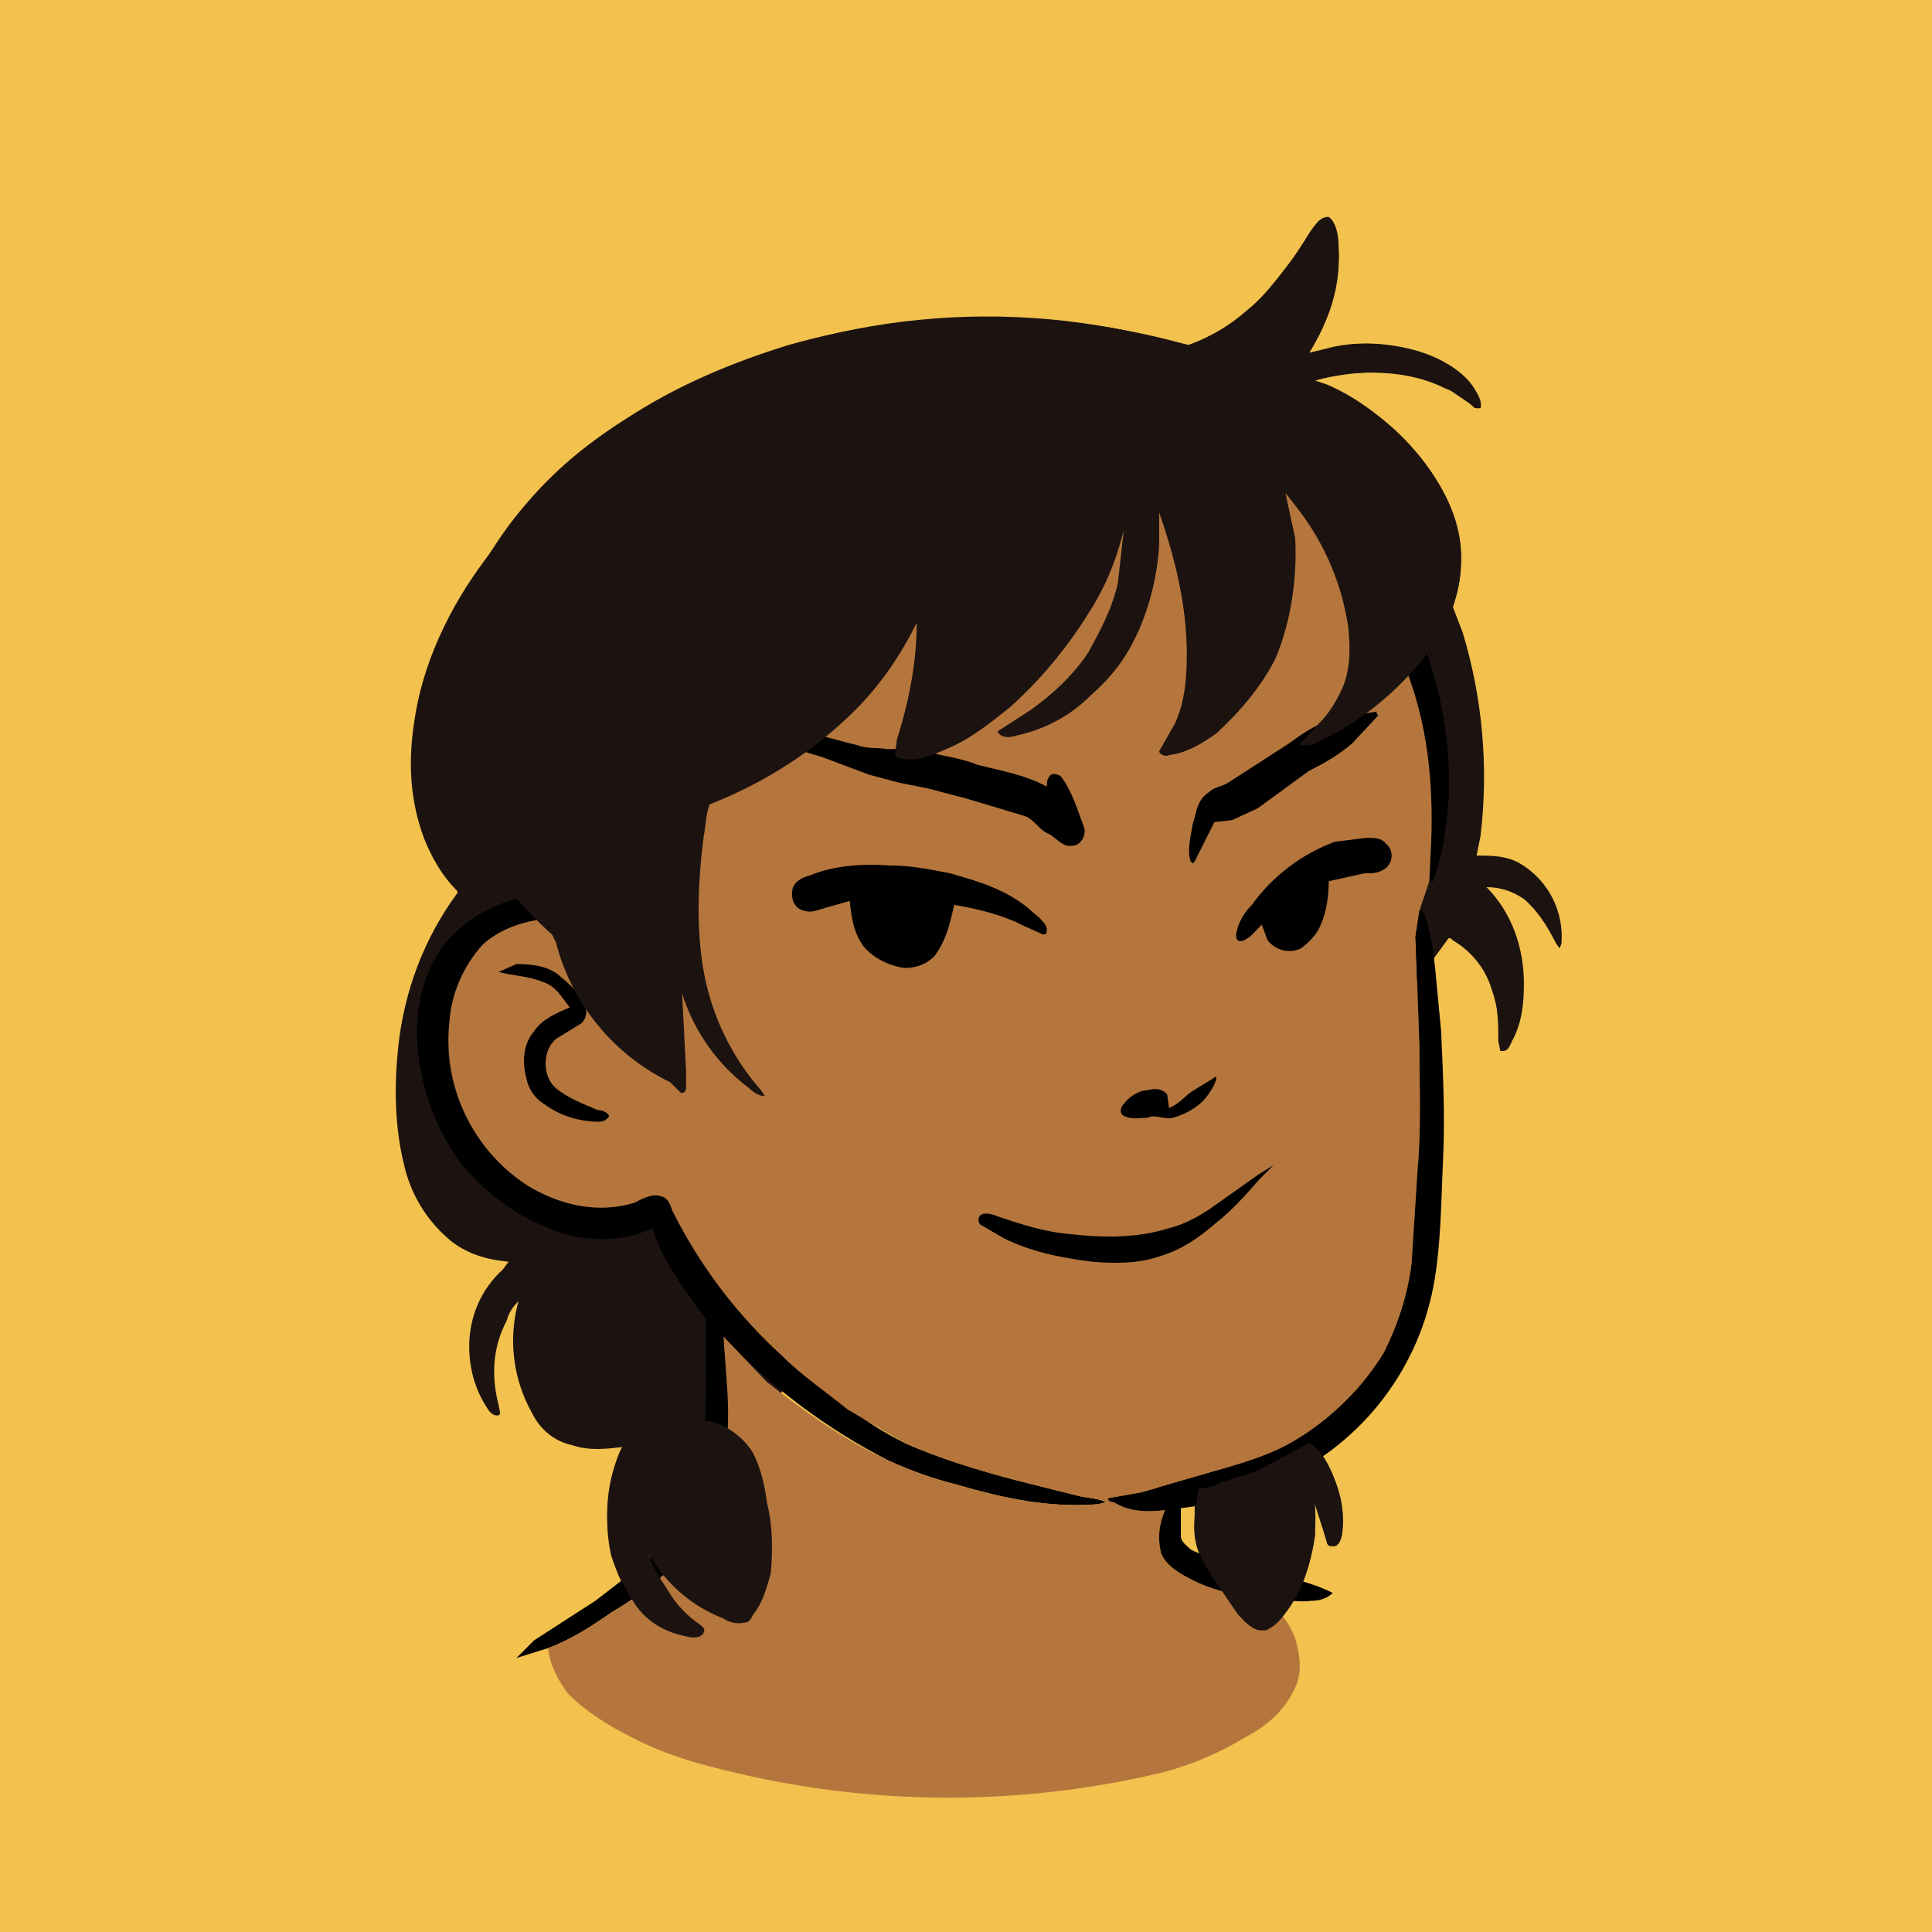
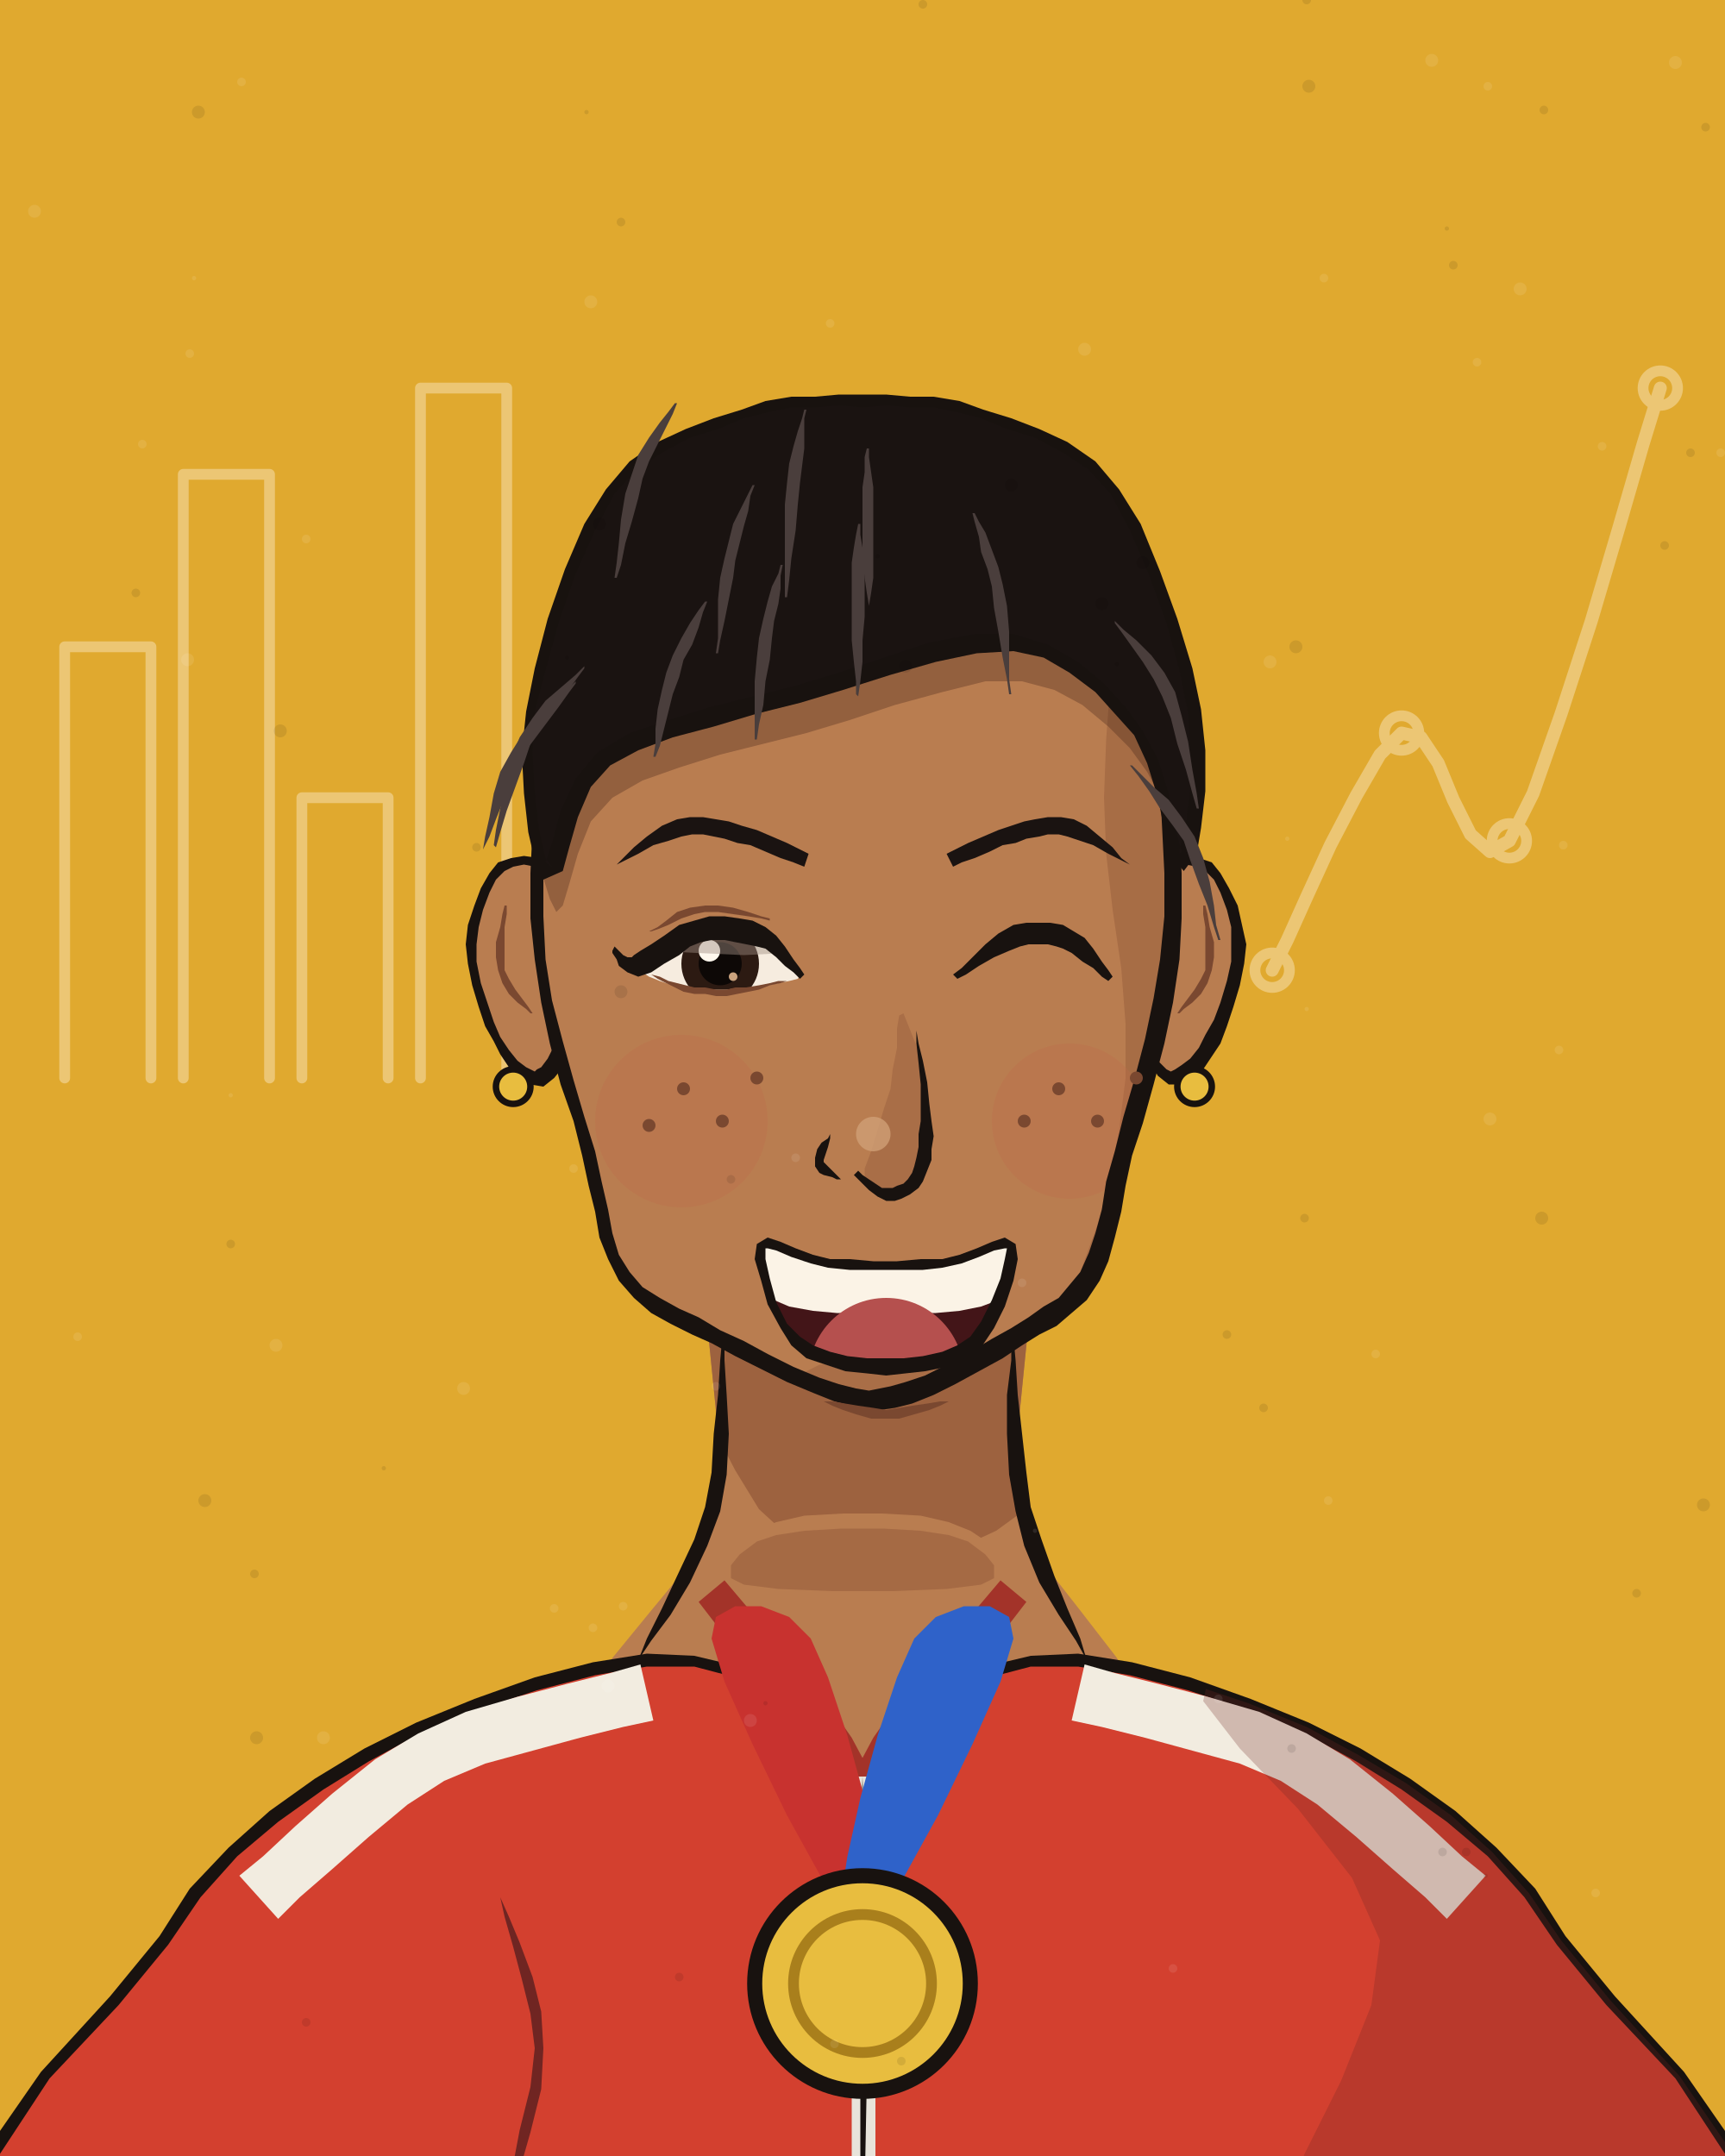
- <svg xmlns="http://www.w3.org/2000/svg" viewBox="0 0 980 980" fill="none" shape-rendering="auto">
-   <mask id="viewboxMask">
-     <rect width="980" height="980" rx="0" ry="0" x="0" y="0" fill="#fff" />
-   </mask>
-   <g mask="url(#viewboxMask)">
-     <rect fill="#f2c14e" width="980" height="980" x="0" y="0" />
-     <g transform="translate(10 -60)">
-       <path d="M665 172c3 4 4 10 4 15 1 19-5 36-15 52l12-3c14-3 29-2 43 2 10 3 22 9 28 18 2 3 5 7 4 11h-3c-4-4-9-8-15-10-12-6-25-8-38-8-9 0-19 1-28 4l6 2c14 6 26 15 36 25 14 13 26 30 30 48 4 14 2 27-2 40l5 13a253 253 0 0 1 9 103l-2 10c8 0 15 0 22 4a43 43 0 0 1 21 41l-1 2-2-3c-4-8-9-16-16-22-6-4-12-6-19-6 13 13 19 31 19 49 0 10-1 20-6 29-1 2-2 6-6 5l-1-5c0-9 0-17-3-25-3-11-10-20-20-26-1-1-2-2-3 0l-14 19c-6 5-10 12-15 18l-2 3 5 23a201 201 0 0 1-4 72c-6 15-16 28-27 40 5 9 9 18 10 29 0 11 1 23-1 34-3 9-8 17-16 22 5 7 8 15 10 23 1 6 2 13 0 20 0 2-1 4-4 4-2 1-3-1-3-2l-7-22c2 6 1 13 1 19-2 13-6 26-14 37-3 5-7 9-12 11-3 1-6-1-8-3-5-4-9-10-13-15-6-9-13-19-14-31v-14c-8-1-15-5-20-12-6-7-11-14-12-24-2-21 5-41 17-57 3-5 7-9 12-12l-10-9a97 97 0 0 1-25-50c-2-17 1-36 7-52s14-31 23-45l8-10c-5-7-7-16-9-25l-3-18v-29c0-13 0-27 5-39-3 1-6 2-9 1-2 0-2-1-1-2l9-21 4-20c1-27-5-54-14-80v16c-1 18-6 37-15 53-5 9-11 17-19 24-11 9-24 17-38 20-3 1-8 2-10-2 10-7 20-12 29-20 7-7 13-14 18-22 5-9 10-18 12-28 3-10 5-21 5-32-3 12-7 23-13 34-12 22-29 43-49 59-8 7-18 13-28 18-6 2-14 6-21 5-2 0-5 0-5-3l4-17c4-16 7-32 7-49a166 166 0 0 1-47 58c-18 14-37 26-58 34-4 14-5 29-6 43 7 4 12 10 17 16 15 19 24 42 27 65 2 15-1 29-5 43a220 220 0 0 1-16 37c15 4 28 17 32 32 4 14 3 29-2 42-6 18-18 31-33 42 10 8 13 21 15 33 3 12 3 25 1 38-1 7-3 15-8 20-1 2-2 4-5 4-6 1-12-3-18-5-13-7-23-17-30-30 3 9 8 16 13 24 4 5 9 10 15 14 1 1 0 3-1 4-4 1-8 0-12-1-8-2-16-7-21-14-6-7-10-17-13-26-4-18-2-38 6-55-9 1-17 2-26-1-9-2-16-8-20-16a75 75 0 0 1-7-57c-3 3-5 6-6 10-7 13-8 28-4 43 0 2 2 5-1 5-2 0-4-2-5-4-6-9-9-20-9-31 0-15 6-29 17-39l3-4c-11-1-22-4-31-12a70 70 0 0 1-22-37c-5-20-5-41-3-60 3-28 13-55 30-78v-1c-8-8-13-17-17-27-7-19-8-38-5-58 4-30 18-59 36-83l16-22c15-20 34-36 55-49 25-17 54-29 83-38a376 376 0 0 1 199-1l4 1c11-4 21-10 30-18 10-8 18-20 26-30 3-5 6-11 10-15 2-1 5-3 6 0Z" fill="#1c1310" />
-       <path d="M528 244c41 6 80 22 113 47 28 21 50 49 65 81 13 28 20 60 19 91-1 15-3 30-8 44h-2l1-21c1-30-2-59-13-87-10-30-28-57-50-79-42-40-98-62-156-63a243 243 0 0 0-196 94 207 207 0 0 0-40 139l2 25c8 0 19 0 25 7l-3 3-17 1c-12 1-24 5-33 13a64 64 0 0 0-17 39c-5 32 12 65 39 83 16 10 36 15 55 9 4-2 9-5 14-3 3 1 4 4 5 7a251 251 0 0 0 90 100c8 7 18 13 28 18 18 8 38 14 57 19l32 8c5 1 9 1 13 3l-4 1c-25 2-48-3-72-10-12-3-23-7-34-12a306 306 0 0 1-84-63l2 28c1 17 0 35-6 52-4 12-11 24-19 34-10 10-22 19-34 26-10 7-21 14-32 18l-16 5 9-9 31-20 22-17a95 95 0 0 0 32-56c2-14 2-28 2-43v-27c-10-14-22-29-27-46-17 8-38 7-55-1-17-7-32-19-43-33-12-17-19-36-21-56s2-40 15-56c9-10 22-18 35-21-4-14-6-29-6-44a234 234 0 0 1 83-173 249 249 0 0 1 199-55Z" fill="#000" />
-       <path d="M653 320c22 22 40 49 50 79 11 28 14 57 13 87l-1 21-5 15-2 13 2 56c0 21 1 42-1 63l-3 47c-2 16-7 31-14 45-11 18-26 33-44 44-13 8-27 12-41 16l-38 11-17 3c0 1 1 2 3 2 8 5 17 5 26 4-3 7-4 14-2 22 3 7 11 11 17 14 12 6 24 7 36 9 7 6 14 14 16 24 2 8 2 16-2 23-5 10-14 18-24 23-13 8-27 14-42 18a468 468 0 0 1-222-1c-17-4-33-9-48-17-12-6-23-13-32-22-5-7-9-14-10-23 11-4 22-11 32-18 12-7 24-16 34-26 8-10 15-22 19-34 6-17 7-35 6-52l-2-28 22 23c19 15 40 30 62 40 11 5 22 9 34 12 24 7 47 12 72 10l4-1c-4-2-8-2-13-3l-32-8c-19-5-39-11-57-19l-29-17c-11-9-23-17-33-27a251 251 0 0 1-56-74c-1-3-2-6-5-7-5-2-10 1-14 3-19 6-39 1-55-9a88 88 0 0 1-39-83c1-14 7-28 17-39 9-8 21-12 33-13l17-1 3-3c-6-7-17-7-25-7l-2-25a207 207 0 0 1 40-139 243 243 0 0 1 196-94c58 1 114 23 156 63Z" fill="#b5763d" />
-       <path d="M710 522c3 0 3 4 4 6 3 11 4 23 5 34l2 21c1 22 2 43 1 65-1 21-1 44-5 65a136 136 0 0 1-80 99c-15 7-31 11-48 13v15c1 3 3 4 5 6 12 6 23 8 36 11 12 3 24 5 36 11-3 3-7 4-11 4-7 1-15-1-23-1-12-2-24-3-36-9-6-3-14-7-17-14-2-8-1-15 2-22-9 1-18 1-26-4-2 0-3-1-3-2l17-3 38-11c14-4 28-8 41-16 18-11 33-26 44-44 7-14 12-29 14-45l3-47c2-21 1-42 1-63l-2-56 2-13ZM252 549c8 0 17 1 23 7 5 4 10 9 12 15 1 3 0 6-2 8l-13 8c-7 6-7 19 0 25 6 5 14 8 21 11 2 0 5 1 6 3-1 2-3 3-5 3-10 0-20-3-28-9-5-3-8-8-9-13-2-8-2-17 4-24 4-6 11-9 18-12-4-5-7-11-14-13-7-3-15-3-22-5l9-4Z" fill="#000" />
-       <path d="M683 485c4 0 8 0 10 3 4 3 4 10-1 13-3 2-6 2-10 2l-18 4c0 7-1 15-4 22-2 5-6 9-10 12-6 3-13 1-17-4l-3-8c-3 3-5 6-9 8-3 1-4 0-4-3 1-6 4-11 8-15a91 91 0 0 1 42-32l16-2ZM441 499c11 0 21 2 31 4 14 4 28 8 40 18 3 3 8 6 9 10 0 2 0 3-2 3l-11-5c-10-5-22-8-34-10-2 9-4 18-10 26-4 4-9 6-15 6-8-1-16-5-21-11-5-7-6-14-7-23l-14 4c-3 1-6 2-9 1-5-1-7-6-6-11 1-4 5-6 9-7 12-5 27-6 40-5Z" fill="#000000" />
-       <path d="m688 421 1 2-13 14c-7 6-14 10-22 14l-26 19-13 6-9 1-10 20-1 1-1-1c-2-5 0-13 1-19 2-6 2-12 8-16 3-3 7-3 10-5l31-20c8-6 16-11 25-13l19-3ZM371 430c9 0 19 0 28 2 9 1 17 4 26 6 5 2 10 1 15 2 8 0 15-1 23 2 8 2 16 3 23 6 12 3 24 5 35 11 0-2 0-4 2-6 2-1 5 0 6 2 5 7 8 17 11 25 1 4-2 9-6 9-5 1-8-4-12-6-5-2-7-7-12-9l-30-9-19-5-15-3-15-4-24-9-30-9-6-5Z" fill="#000000" />
-       <path d="M607 606c0 3-2 6-4 9-4 6-11 10-18 12-5 1-9-2-13 0-4 0-8 1-12-1-2-1-2-4 0-6 3-4 8-7 12-7 4-1 7-1 10 2l1 7c5-2 7-5 11-8l13-8Z" fill="#000000" />
-       <path d="m636 651-7 7c-7 8-14 16-23 23-8 7-17 13-27 16-11 4-23 4-35 3-16-2-31-5-45-12l-12-7c-1-2-1-4 1-5s6 0 8 1c12 4 24 8 37 9 17 2 34 2 50-3 8-2 15-6 21-10l24-17 8-5Z" fill="#000000" />
-       <path d="M664 170c4 3 5 10 5 15 1 19-5 38-15 54l19-4c15-2 31 1 45 7 9 4 19 10 22 20 1 2 2 6-1 5-8-5-15-11-23-14-19-6-40-5-59 0l17 8c18 10 34 25 45 43 8 13 13 27 12 42 0 16-7 31-16 44a150 150 0 0 1-60 48h-6l10-11c5-5 8-10 11-16 5-10 5-21 4-32-3-22-12-43-25-60l-7-9 5 23c1 20-2 42-10 61-7 14-18 27-30 38-7 5-15 10-24 11-1 1-5 0-5-2l8-14c5-11 6-23 6-35 0-25-6-49-14-72v16c-1 18-6 37-15 53-5 9-12 17-20 24-10 10-23 17-37 20-3 1-8 2-10-2l17-11c11-8 21-17 29-29 6-11 12-22 15-35l3-27c-3 12-7 23-13 34-12 21-27 40-45 56-10 8-20 16-32 21-7 3-14 6-21 5-2 0-5-1-5-3l1-7c6-19 10-39 10-59-8 16-18 31-31 44-21 21-46 37-74 48-2 5-2 11-3 16-3 23-4 47 0 69s14 43 29 60l2 3c-3 0-6-2-8-4a96 96 0 0 1-34-48l2 39v9c0 2-2 3-3 2l-5-5a109 109 0 0 1-58-71l-2-4c-17-15-31-33-40-53-12-24-17-52-14-79 4-27 15-52 31-74 22-30 51-52 84-69a351 351 0 0 1 256-25l6 1c11-4 21-10 30-17 13-11 23-27 32-41 3-3 4-7 9-7ZM328 777v2c4 0 7-1 10 1l12 1c9 2 17 8 22 16 4 8 6 17 7 25 3 12 3 24 2 36-2 7-4 15-9 21-1 2-2 4-4 4-4 1-8 0-11-2a74 74 0 0 1-38-33c2 7 6 13 10 19 4 7 10 13 16 17 1 1 3 2 2 4-1 3-6 3-9 2-11-2-21-8-27-18a81 81 0 0 1-6-77l9-14 4-1c3-1 7-4 10-3ZM654 792c6 3 10 11 12 17 4 8 6 18 5 27 0 3-1 6-3 8-2 1-5 0-5-2l-6-22v19c-2 14-6 27-14 38-3 4-6 8-11 10h-3c-5-1-8-5-11-8l-13-19c-4-6-8-13-9-21s1-16 2-24c4 0 8-1 11-3l13-4c7-2 13-6 19-9l13-7Z" fill="#1c1310" />
-     </g>
-     <g transform="translate(10 -60)" />
-   </g>
+ <svg xmlns="http://www.w3.org/2000/svg" viewBox="0 0 800 1000" role="img">
+   <rect width="800" height="1000" fill="#e0a92f" />
+   <path d="M30 500L30 300L70 300L70 500" fill="none" stroke="#ecc674" stroke-width="5" stroke-linecap="round" stroke-linejoin="round" />
+   <path d="M85 500L85 220L125 220L125 500" fill="none" stroke="#ecc674" stroke-width="5" stroke-linecap="round" stroke-linejoin="round" />
+   <path d="M140 500L140 370L180 370L180 500" fill="none" stroke="#ecc674" stroke-width="5" stroke-linecap="round" stroke-linejoin="round" />
+   <path d="M195 500L195 180L235 180L235 500" fill="none" stroke="#ecc674" stroke-width="5" stroke-linecap="round" stroke-linejoin="round" />
+   <path d="M590 450L597 436L606 416L617 392L629 369L640 350L650 340L659 342L667 354L674 371L682 387L691 395L700 390L711 368L724 331L738 288L751 244L762 206L770 180" fill="none" stroke="#ecc674" stroke-width="6" stroke-linecap="round" stroke-linejoin="round" />
+   <circle cx="590" cy="450" r="8" fill="none" stroke="#ecc674" stroke-width="5" />
+   <circle cx="650" cy="340" r="8" fill="none" stroke="#ecc674" stroke-width="5" />
+   <circle cx="700" cy="390" r="8" fill="none" stroke="#ecc674" stroke-width="5" />
+   <circle cx="770" cy="180" r="8" fill="none" stroke="#ecc674" stroke-width="5" />
+   <path d="M336 570L328 588L328 614L331 644L334 674L332 700L321 724L302 747L284 769L274 787L282 800L315 808L369 812L430 812L484 808L518 800L526 787L518 769L501 747L483 724L472 700L471 674L474 644L477 614L477 588L468 570L448 560L419 554L386 554L357 560Z" fill="#b97d50" />
+   <clipPath id="c2">
+     <path d="M336 570L328 588L328 614L331 644L334 674L332 700L321 724L302 747L284 769L274 787L282 800L315 808L369 812L430 812L484 808L518 800L526 787L518 769L501 747L483 724L472 700L471 674L474 644L477 614L477 588L468 570L448 560L419 554L386 554L357 560Z" />
+   </clipPath>
+   <g clip-path="url(#c2)">
+     <path d="M322 590L345 581L380 577L421 578L458 582L482 590L493 605L496 626L493 650L487 673L480 690L473 702L462 710L449 716L436 720L422 722L409 722L393 721L378 718L364 711L352 700L341 682L328 657L319 630L316 606Z" fill="#9d623f" />
+   </g>
+   <path d="M335 620L334 631L333 647L331 665L330 683L327 699L322 714L314 731L307 746L300 760L296 770L296 770L302 761L311 749L320 734L328 717L334 701L337 684L338 665L337 647L336 631L336 620Z" fill="#18120f" />
+   <path d="M469 620L469 631L467 647L467 665L468 684L471 701L475 717L482 734L491 749L499 761L504 770L504 770L501 760L495 746L489 731L483 714L478 699L476 683L474 665L472 647L471 631L470 620Z" fill="#18120f" />
+   <path d="M40 1050L-2 1029L-3 998L21 963L53 928L76 900L91 878L108 859L127 842L148 827L170 814L194 801L221 790L248 781L275 774L300 770L322 771L342 775L361 782L380 788L400 790L420 788L439 782L458 775L478 771L500 770L525 774L552 781L579 790L606 801L630 814L652 827L673 842L692 859L709 878L724 900L747 928L779 963L803 998L802 1029L760 1050L652 1062L490 1068L310 1068L148 1062Z" fill="#d3402f" />
+   <path fill-rule="evenodd" d="M41 1046L0 1027L0 999L23 964L55 930L78 902L93 880L110 861L129 845L150 830L171 817L195 804L222 793L249 784L276 777L300 773L322 773L341 778L361 785L380 790L400 793L420 790L439 785L459 778L478 773L500 773L524 777L551 784L578 793L605 804L629 817L650 830L671 845L690 861L707 880L722 902L745 930L777 964L800 999L798 1025L759 1045L652 1057L490 1063L310 1063L148 1057ZM39 1054L-5 1031L-6 997L19 961L51 926L74 898L88 876L106 857L125 840L146 825L169 811L193 799L220 788L248 778L275 771L300 767L322 768L343 773L362 779L381 785L400 787L419 785L438 779L457 773L478 768L500 767L525 771L552 778L580 788L607 799L631 811L654 825L675 840L694 857L712 876L726 898L749 926L781 961L806 997L806 1032L761 1055L653 1067L490 1073L310 1073L147 1067Z" fill="#18120f" />
+   <clipPath id="c1">
+     <path d="M40 1050L-2 1029L-3 998L21 963L53 928L76 900L91 878L108 859L127 842L148 827L170 814L194 801L221 790L248 781L275 774L300 770L322 771L342 775L361 782L380 788L400 790L420 788L439 782L458 775L478 771L500 770L525 774L552 781L579 790L606 801L630 814L652 827L673 842L692 859L709 878L724 900L747 928L779 963L803 998L802 1029L760 1050L652 1062L490 1068L310 1068L148 1062Z" />
+   </clipPath>
+   <g clip-path="url(#c1)">
+     <path d="M129 890L139 880L154 867L171 852L189 837L206 826L225 818L247 812L269 806L289 801L303 798L297 772L283 776L263 781L240 787L216 794L194 804L174 816L154 832L137 847L122 861L111 870Z" fill="#f2ece0" />
+     <path d="M689 870L678 861L663 847L646 832L626 816L606 804L584 794L560 787L537 781L517 776L503 772L497 798L511 801L531 806L553 812L575 818L594 826L611 837L629 852L646 867L661 880L671 890Z" fill="#f2ece0" />
+     <path d="M560 780L590 785L641 801L700 824L754 852L790 880L808 912L816 951L815 991L806 1026L790 1050L760 1063L717 1069L669 1069L626 1062L600 1050L595 1029L605 999L622 965L636 930L640 900L627 871L602 839L575 811L558 789Z" fill="#702522" opacity="0.26" />
+     <path d="M230 1040L234 1028L240 1010L246 989L251 969L252 950L251 933L247 917L241 901L236 889L232 880L232 880L234 889L238 903L242 918L246 934L248 950L246 968L241 988L237 1009L233 1027L230 1040Z" fill="#702522" />
+   </g>
+   <path d="M334 742L341 757L354 778L369 798L385 814L400 820L415 814L431 798L446 778L459 757L466 742L468 732L465 723L459 716L450 710L440 706L427 703L409 702L391 702L373 703L360 706L350 710L341 716L335 723L332 732Z" fill="#b97d50" />
+   <path d="M345 735L361 737L386 738L414 738L439 737L455 735L461 732L461 726L457 721L449 715L440 712L427 710L410 709L390 709L373 710L360 712L351 715L343 721L339 726L339 732Z" fill="#9d623f" opacity="0.7" />
+   <path d="M324 743L334 756L349 776L367 797L384 815L397 827L403 821L395 806L381 786L363 765L347 746L336 733Z" fill="#a33329" />
+   <path d="M464 733L453 746L437 765L419 786L405 806L397 821L403 827L416 815L433 797L451 776L466 756L476 743Z" fill="#a33329" />
+   <path d="M395 824L395 858L395 909L395 965L395 1016L395 1050L406 1050L406 1016L406 965L406 909L406 858L406 824Z" fill="#e8e4da" />
+   <path d="M400 824L399 858L399 909L399 965L399 1016L400 1050L400 1050L401 1016L402 965L402 909L401 858L400 824Z" fill="#18120f" />
+   <path d="M258 408L254 403L249 400L243 399L237 400L232 402L229 406L225 413L222 421L219 430L218 438L219 447L221 456L224 466L227 475L230 482L234 488L238 493L243 498L247 500L250 500L254 498L257 493L261 487L263 479L264 470L265 459L264 445L263 430L261 417Z" fill="#b97d50" />
+   <path fill-rule="evenodd" d="M261 407L256 401L250 398L243 397L237 398L231 400L227 405L223 412L220 420L217 429L216 438L217 447L219 457L222 467L225 476L229 483L232 489L236 495L241 500L246 503L252 504L257 500L261 495L264 488L266 480L268 470L268 459L267 445L266 430L264 417ZM256 409L253 404L248 402L243 401L238 402L234 404L230 408L227 414L224 422L222 430L221 438L221 446L223 456L226 465L229 474L232 481L236 487L240 492L244 495L248 497L249 496L251 495L254 491L257 485L260 478L261 470L262 459L262 445L260 431L259 418Z" fill="#18120f" />
+   <path d="M234 420L233 424L232 430L230 437L230 444L231 450L233 456L236 461L240 465L244 468L246 470L247 470L245 467L242 463L239 459L236 454L234 450L234 444L234 437L234 430L235 424L235 420Z" fill="#7a4830" />
+   <path d="M534 408L539 403L544 400L550 399L556 400L560 402L564 406L568 413L571 421L574 430L574 438L574 447L572 456L569 466L566 475L562 482L559 488L555 493L550 498L546 500L542 500L539 498L536 493L532 487L530 479L528 470L528 459L528 445L530 430L532 417Z" fill="#b97d50" />
+   <path fill-rule="evenodd" d="M536 409L540 404L545 402L550 401L555 402L559 404L563 408L566 414L569 422L571 430L571 438L571 446L569 455L566 465L563 473L559 480L556 486L552 491L548 494L545 496L543 497L541 496L537 492L534 486L532 478L531 470L530 459L531 445L532 431L534 418ZM533 407L537 401L543 398L550 397L556 398L562 400L566 405L570 412L574 420L576 429L578 438L577 447L575 457L572 467L569 476L566 484L562 490L558 496L553 501L547 503L542 503L537 499L534 494L530 487L528 479L526 470L526 459L526 445L528 430L530 417Z" fill="#18120f" />
+   <path d="M558 420L558 424L559 430L559 437L559 444L559 450L557 454L554 459L551 463L548 467L546 470L547 470L549 468L553 465L557 461L560 456L562 450L563 444L563 437L561 430L560 424L559 420Z" fill="#7a4830" />
+   <circle cx="238" cy="504" r="8" fill="#e8bd3f" stroke="#18120f" stroke-width="3" />
+   <circle cx="554" cy="504" r="8" fill="#e8bd3f" stroke="#18120f" stroke-width="3" />
+   <path d="M400 232L422 233L445 236L467 241L486 248L503 258L515 271L523 288L529 306L534 326L538 345L541 364L543 385L544 405L544 425L542 445L540 464L535 483L530 502L525 519L521 535L518 549L515 562L513 573L510 583L505 592L500 599L494 605L487 610L480 615L472 620L462 626L452 632L441 638L431 642L422 646L414 648L408 649L402 649L396 648L388 646L378 642L367 638L355 632L343 626L332 620L322 615L313 610L304 605L296 599L289 592L285 583L281 573L279 562L276 549L273 535L269 519L263 502L258 483L253 464L250 445L249 425L249 405L250 385L252 364L255 345L259 326L264 306L271 288L280 271L292 258L309 248L331 241L354 236L378 233Z" fill="#b97d50" />
+   <clipPath id="c3">
+     <path d="M400 232L422 233L445 236L467 241L486 248L503 258L515 271L523 288L529 306L534 326L538 345L541 364L543 385L544 405L544 425L542 445L540 464L535 483L530 502L525 519L521 535L518 549L515 562L513 573L510 583L505 592L500 599L494 605L487 610L480 615L472 620L462 626L452 632L441 638L431 642L422 646L414 648L408 649L402 649L396 648L388 646L378 642L367 638L355 632L343 626L332 620L322 615L313 610L304 605L296 599L289 592L285 583L281 573L279 562L276 549L273 535L269 519L263 502L258 483L253 464L250 445L249 425L249 405L250 385L252 364L255 345L259 326L264 306L271 288L280 271L292 258L309 248L331 241L354 236L378 233Z" />
+   </clipPath>
+   <g clip-path="url(#c3)">
+     <path d="M590 250L597 318L602 419L605 531L602 632L590 700L563 730L523 737L479 728L441 713L420 700L420 688L433 671L455 652L476 631L492 610L501 590L509 568L515 546L519 524L522 500L522 475L520 449L516 422L513 396L512 370L513 343L515 316L518 289L523 266L530 250L540 235L554 220L568 212L581 219Z" fill="#9d623f" opacity="0.62" />
+     <path d="M250 348L254 328L260 306L268 283L277 263L287 246L298 234L310 225L323 219L336 214L349 210L360 207L371 205L382 204L393 204L404 204L415 204L426 204L437 205L448 207L459 210L472 214L485 219L498 225L510 234L521 246L531 263L540 284L547 306L554 329L558 348L560 366L559 385L557 401L555 413L552 418L550 414L547 402L543 387L539 371L532 358L524 347L514 337L502 327L489 320L474 316L457 316L437 321L415 327L394 334L374 340L354 345L334 350L315 356L298 362L284 370L274 381L268 396L264 410L261 420L258 423L255 417L251 404L249 386L248 367Z" fill="#3a1a14" opacity="0.3" />
+     <circle cx="316" cy="520" r="40" fill="#be6a49" opacity="0.32" />
+     <circle cx="496" cy="520" r="36" fill="#be6a49" opacity="0.32" />
+     <path d="M367 640L372 637L380 633L390 631L400 629L409 628L418 629L428 631L438 633L446 637L451 640L453 644L452 649L450 654L445 659L439 662L429 664L416 665L402 665L389 664L379 662L373 659L368 654L366 649L365 644Z" fill="#9d623f" opacity="0.55" />
+   </g>
+   <path fill-rule="evenodd" d="M400 235L422 236L444 239L466 243L485 251L501 260L512 273L520 289L526 307L531 327L535 346L538 365L539 385L540 405L540 425L538 445L535 463L531 482L526 501L521 518L517 534L513 548L511 561L508 572L505 581L501 590L496 596L491 602L484 606L477 611L469 616L460 621L450 627L439 633L429 638L420 641L413 643L408 644L403 645L397 644L389 642L380 639L368 634L356 628L345 622L334 617L324 611L315 607L306 602L298 597L292 590L287 582L284 572L282 561L279 548L276 534L271 518L266 501L261 483L256 464L253 445L252 425L252 405L252 385L254 365L258 346L262 326L267 307L273 289L282 273L294 260L311 251L331 243L354 239L378 236ZM400 229L422 230L445 233L467 238L488 245L504 256L517 270L526 286L533 305L538 325L542 344L545 364L547 384L548 405L548 426L547 445L544 465L540 484L535 503L530 521L525 536L522 550L520 562L517 574L514 585L510 594L504 603L497 609L490 615L482 619L474 624L465 630L454 636L443 642L433 647L423 651L415 653L408 654L402 654L395 652L387 650L377 646L365 641L353 635L341 629L330 623L321 619L311 614L302 609L294 602L287 594L282 584L278 574L276 562L273 550L270 536L266 520L260 503L255 484L251 465L248 445L246 426L246 405L247 384L249 364L252 344L256 325L261 305L268 287L278 270L291 256L308 245L330 238L353 233L377 230Z" fill="#18120f" />
+   <circle cx="317" cy="505" r="3" fill="#7a4830" />
+   <circle cx="335" cy="520" r="3" fill="#7a4830" />
+   <circle cx="301" cy="522" r="3" fill="#7a4830" />
+   <circle cx="351" cy="500" r="3" fill="#7a4830" />
+   <circle cx="491" cy="505" r="3" fill="#7a4830" />
+   <circle cx="509" cy="520" r="3" fill="#7a4830" />
+   <circle cx="475" cy="520" r="3" fill="#7a4830" />
+   <circle cx="527" cy="500" r="3" fill="#7a4830" />
+   <path d="M371 452L370 449L367 445L363 441L358 438L353 435L348 433L342 432L336 431L330 432L324 432L318 434L311 438L304 441L299 445L297 448L298 451L301 453L306 455L312 457L318 458L323 459L330 459L337 459L344 458L350 458L355 457L361 456L366 455L370 454Z" fill="#f6ecdf" />
+   <clipPath id="c4">
+     <path d="M371 452L370 449L367 445L363 441L358 438L353 435L348 433L342 432L336 431L330 432L324 432L318 434L311 438L304 441L299 445L297 448L298 451L301 453L306 455L312 457L318 458L323 459L330 459L337 459L344 458L350 458L355 457L361 456L366 455L370 454Z" />
+   </clipPath>
+   <g clip-path="url(#c4)">
+     <circle cx="334" cy="447" r="18" fill="#2c1a12" />
+     <circle cx="334" cy="447" r="10" fill="#0d0806" />
+     <circle cx="329" cy="441" r="5" fill="#fff8ee" />
+     <circle cx="340" cy="453" r="2" fill="#c9a27d" />
+     <path d="M379 426L365 425L345 425L323 425L303 425L290 426L283 428L279 431L279 435L283 438L290 440L303 441L323 442L345 443L365 442L379 441L386 439L389 436L389 432L386 429Z" fill="#9f8f83" opacity="0.45" />
+   </g>
+   <path d="M373 452L371 449L368 445L364 439L360 434L355 430L349 427L343 426L336 425L329 425L322 427L315 429L308 434L302 438L297 441L294 443L293 444L291 444L289 443L287 441L285 439L284 441L284 442L286 445L287 448L291 451L296 453L302 451L308 447L315 443L320 439L325 437L330 436L336 436L341 437L346 438L351 439L355 440L360 444L364 448L368 451L371 454Z" fill="#18120f" />
+   <path d="M300 451L302 452L305 454L309 456L313 458L317 460L322 461L327 461L332 462L337 462L342 461L347 460L352 459L357 457L362 456L365 455L365 455L361 455L357 456L352 457L346 458L341 458L337 459L332 459L327 458L322 458L318 457L314 456L310 455L306 453L302 452L300 451Z" fill="#7a4830" />
+   <path d="M357 426L353 425L347 423L340 421L333 420L327 420L320 421L314 423L309 427L305 430L301 432L302 432L305 431L310 429L316 426L322 424L327 423L333 423L340 424L347 425L353 426L357 427Z" fill="#7a4830" />
+   <path d="M444 454L448 452L454 448L461 444L468 441L473 439L477 438L481 438L486 438L490 439L493 440L497 442L502 446L507 449L511 453L514 455L516 453L514 450L511 446L507 440L503 435L498 432L493 429L487 428L482 428L476 428L470 429L463 433L457 438L451 444L446 449L442 452Z" fill="#18120f" />
+   <path d="M375 396L371 394L365 391L358 388L351 385L344 383L338 381L332 380L326 379L320 379L314 380L307 383L300 388L294 393L289 398L286 401L286 401L290 399L296 396L303 392L310 390L316 388L321 387L326 387L331 388L336 389L342 391L348 392L355 395L362 398L368 400L373 402Z" fill="#1a1311" />
+   <path d="M442 402L446 400L452 398L459 395L465 392L471 391L476 389L482 388L486 387L491 387L495 388L501 390L507 392L514 396L520 399L524 401L524 401L520 398L516 393L510 388L504 383L498 380L492 379L486 379L480 380L475 381L469 383L463 385L456 388L449 391L443 394L439 396Z" fill="#1a1311" />
+   <path d="M419 470L421 475L425 485L428 498L430 510L432 520L432 527L431 534L429 540L426 545L424 548L419 550L414 552L408 552L404 551L401 548L401 542L404 534L407 524L410 514L413 505L414 496L416 486L416 477L417 471Z" fill="#9d623f" opacity="0.55" />
+   <circle cx="405" cy="526" r="8" fill="#cf9f75" opacity="0.8" />
+   <path d="M425 478L425 484L426 493L427 503L427 512L427 520L426 526L426 532L425 537L424 541L423 544L421 547L419 549L416 550L414 551L411 551L409 551L406 549L403 547L400 545L398 543L396 545L398 547L400 549L403 552L407 555L411 557L415 557L418 556L422 554L426 551L428 548L430 543L432 538L432 533L433 527L432 520L431 512L430 502L428 492L426 484L425 478Z" fill="#18120f" />
+   <path d="M385 526L384 528L381 530L379 533L378 537L378 541L380 544L382 545L386 546L388 547L390 547L390 547L389 546L387 544L385 542L383 540L382 539L382 538L383 535L384 532L385 528L385 526Z" fill="#18120f" />
+   <path d="M353 578L356 576L361 578L368 581L376 584L385 586L394 587L405 587L417 587L427 587L437 586L445 584L453 581L460 578L466 576L469 578L469 584L467 593L463 604L458 615L453 622L446 627L438 630L429 633L420 634L411 634L402 634L393 633L384 630L376 627L369 622L363 615L358 604L355 593L353 584Z" fill="#431518" />
+   <clipPath id="c5">
+     <path d="M353 578L356 576L361 578L368 581L376 584L385 586L394 587L405 587L417 587L427 587L437 586L445 584L453 581L460 578L466 576L469 578L469 584L467 593L463 604L458 615L453 622L446 627L438 630L429 633L420 634L411 634L402 634L393 633L384 630L376 627L369 622L363 615L358 604L355 593L353 584Z" />
+   </clipPath>
+   <g clip-path="url(#c5)">
+     <path d="M347 572L366 570L395 568L427 568L456 570L475 572L482 577L482 583L477 591L470 598L463 603L455 606L445 608L434 609L422 609L411 609L400 609L388 609L377 608L366 606L359 603L351 598L344 591L340 583L340 577Z" fill="#fbf3e6" />
+     <circle cx="411" cy="638" r="36" fill="#b5504e" />
+   </g>
+   <path fill-rule="evenodd" d="M355 579L356 579L360 580L367 583L376 586L384 588L394 589L405 589L417 589L428 589L437 588L446 586L454 583L461 580L466 579L467 579L466 584L464 593L460 603L455 613L450 620L444 624L437 627L428 629L419 630L411 630L402 630L393 629L385 627L377 624L371 620L365 614L360 604L357 593L355 584ZM351 577L356 574L362 576L369 579L377 582L385 584L394 584L405 585L416 585L427 584L437 584L445 582L453 579L460 576L466 574L471 577L472 584L470 594L466 606L461 616L455 625L448 630L439 634L429 636L420 637L411 638L402 637L392 636L383 633L374 630L367 624L362 616L356 605L353 594L350 584Z" fill="#18120f" />
+   <path d="M382 650L386 652L391 654L397 656L404 658L411 658L417 658L424 656L431 654L436 652L440 650L440 650L436 650L430 651L423 652L417 653L411 654L405 653L398 652L392 651L386 650L382 650Z" fill="#7a4830" />
+   <path d="M246 330L250 310L256 288L264 265L273 245L283 228L294 216L306 207L319 201L332 196L345 192L356 189L367 187L378 186L389 186L400 186L411 186L422 186L433 187L444 189L455 192L468 196L481 201L494 207L506 216L517 228L527 245L536 266L543 288L550 311L554 330L556 348L555 367L553 383L551 395L548 400L546 396L543 384L539 369L535 353L528 340L520 329L510 319L498 309L485 302L470 298L453 298L433 303L411 309L390 316L370 322L350 327L330 332L311 338L294 344L280 352L270 363L264 378L260 392L257 402L254 405L251 399L247 386L245 368L244 349Z" fill="#1a1311" />
+   <path fill-rule="evenodd" d="M248 330L253 311L259 289L267 266L276 246L285 229L295 218L307 210L320 203L333 199L345 194L357 191L367 189L378 189L389 188L400 189L411 188L422 189L433 189L443 191L455 194L467 199L480 203L493 210L505 218L515 229L524 246L533 267L541 289L547 311L551 331L552 348L552 366L550 382L547 394L547 396L548 395L545 384L542 368L537 352L530 339L522 328L512 317L500 307L486 299L470 294L452 294L431 298L410 305L389 312L369 318L349 323L329 328L310 334L292 340L277 349L267 361L260 376L256 391L253 400L256 402L253 398L250 385L248 368L247 349ZM244 330L248 310L254 287L262 264L271 243L281 227L292 214L305 205L318 199L331 194L344 190L355 186L367 184L378 184L389 183L400 183L411 183L422 184L433 184L445 186L456 190L469 194L482 199L495 205L508 214L519 227L529 243L538 265L546 287L553 310L557 329L559 348L559 367L557 384L555 396L549 404L543 397L540 385L537 370L532 354L526 341L517 331L508 321L496 312L484 305L470 302L453 303L434 307L413 313L391 320L371 326L351 331L331 337L312 342L296 348L283 355L274 365L268 379L264 393L261 404L252 408L248 399L245 386L243 368L242 349Z" fill="#18120f" />
+   <path d="M373 190L372 194L370 200L368 207L366 215L365 224L364 234L364 246L364 259L364 269L364 277L365 277L366 269L367 259L369 246L370 234L371 224L372 216L373 208L373 201L373 194L374 190Z" fill="#4a3e3c" />
+   <path d="M267 316L263 320L256 326L249 333L242 341L237 349L232 358L229 368L227 379L225 388L224 394L224 394L227 388L230 380L234 370L237 360L241 352L247 344L253 336L259 328L264 321L267 317Z" fill="#4a3e3c" />
+   <path d="M398 243L397 248L396 254L395 261L395 269L395 277L395 286L395 297L396 307L397 316L397 322L398 323L399 316L400 307L400 297L401 286L401 277L401 269L401 261L400 254L399 248L399 243Z" fill="#4a3e3c" />
+   <path d="M313 187L310 191L306 196L301 203L296 211L293 220L290 229L288 241L287 252L286 261L285 268L286 268L288 262L290 252L293 242L296 231L298 222L301 214L305 206L309 198L312 192L314 187Z" fill="#4a3e3c" />
+   <path d="M524 355L528 360L533 367L538 375L544 383L549 390L552 399L556 410L560 420L563 430L565 436L566 436L564 429L563 420L561 409L558 398L554 388L548 379L542 371L535 365L529 359L525 355Z" fill="#4a3e3c" />
+   <path d="M451 238L452 242L454 249L455 256L458 264L460 272L461 282L463 293L465 305L467 315L468 322L469 322L468 315L468 305L468 293L467 281L465 271L463 263L460 255L457 247L454 242L452 238Z" fill="#4a3e3c" />
+   <path d="M402 208L401 212L401 219L400 226L400 234L400 242L400 250L400 259L401 268L402 275L403 281L403 281L404 275L405 268L405 259L405 250L405 242L405 234L405 226L404 219L403 212L403 208Z" fill="#4a3e3c" />
+   <path d="M327 279L324 283L320 289L316 296L312 304L309 312L307 320L305 329L304 338L304 345L303 351L304 351L306 346L308 338L310 330L312 322L315 314L317 306L321 299L324 291L326 284L328 279Z" fill="#4a3e3c" />
+   <path d="M349 225L347 229L344 235L340 243L338 251L336 259L334 268L333 278L333 288L333 296L332 303L333 303L334 297L336 288L338 278L340 268L341 260L343 252L345 244L347 237L348 230L350 225Z" fill="#4a3e3c" />
+   <path d="M271 309L267 313L260 319L253 325L247 333L241 342L237 352L234 364L232 375L230 385L229 392L230 393L232 386L235 376L239 365L243 354L246 345L251 337L257 329L263 321L268 314L271 310Z" fill="#4a3e3c" />
+   <path d="M362 262L361 266L358 272L356 279L354 287L352 296L351 305L350 316L350 327L350 336L350 343L351 343L352 336L354 327L355 316L357 306L358 296L359 288L361 280L362 273L362 267L363 262Z" fill="#4a3e3c" />
+   <path d="M517 289L520 293L525 300L530 307L535 315L539 323L543 333L546 345L550 357L553 368L555 375L556 375L555 368L553 357L551 344L548 332L545 321L540 312L534 304L527 297L521 292L517 288Z" fill="#4a3e3c" />
+   <path d="M330 760L332 750L341 745L353 745L366 750L376 760L384 778L393 805L401 834L407 861L410 880L410 891L409 899L405 901L399 899L392 890L381 871L365 842L349 809L336 780Z" fill="#c8322f" />
+   <path d="M470 760L468 750L459 745L447 745L434 750L424 760L416 778L407 805L399 834L393 861L390 880L390 891L391 899L395 901L401 899L408 890L419 871L435 842L451 809L464 780Z" fill="#2f62c9" />
+   <circle cx="400" cy="920" r="50" fill="#e8bd3f" stroke="#18120f" stroke-width="7" />
+   <circle cx="400" cy="920" r="32" fill="none" stroke="#a97f1c" stroke-width="5" />
+   <circle cx="221" cy="393" r="2" fill="#000000" opacity="0.09" />
+   <circle cx="387" cy="948" r="2" fill="#ffffff" opacity="0.09" />
+   <circle cx="680" cy="859" r="2" fill="#000000" opacity="0.09" />
+   <circle cx="606" cy="468" r="1" fill="#ffffff" opacity="0.09" />
+   <circle cx="716" cy="51" r="2" fill="#000000" opacity="0.09" />
+   <circle cx="385" cy="150" r="2" fill="#ffffff" opacity="0.09" />
+   <circle cx="278" cy="243" r="3" fill="#000000" opacity="0.09" />
+   <circle cx="685" cy="168" r="2" fill="#ffffff" opacity="0.09" />
+   <circle cx="107" cy="577" r="2" fill="#000000" opacity="0.09" />
+   <circle cx="664" cy="28" r="3" fill="#ffffff" opacity="0.09" />
+   <circle cx="315" cy="917" r="2" fill="#000000" opacity="0.09" />
+   <circle cx="597" cy="389" r="1" fill="#ffffff" opacity="0.09" />
+   <circle cx="130" cy="339" r="3" fill="#000000" opacity="0.09" />
+   <circle cx="544" cy="913" r="2" fill="#ffffff" opacity="0.09" />
+   <circle cx="418" cy="956" r="2" fill="#000000" opacity="0.09" />
+   <circle cx="16" cy="98" r="3" fill="#ffffff" opacity="0.09" />
+   <circle cx="63" cy="275" r="2" fill="#000000" opacity="0.09" />
+   <circle cx="565" cy="788" r="2" fill="#ffffff" opacity="0.09" />
+   <circle cx="355" cy="790" r="1" fill="#000000" opacity="0.09" />
+   <circle cx="777" cy="29" r="3" fill="#ffffff" opacity="0.09" />
+   <circle cx="599" cy="811" r="2" fill="#000000" opacity="0.09" />
+   <circle cx="88" cy="164" r="2" fill="#ffffff" opacity="0.09" />
+   <circle cx="178" cy="681" r="1" fill="#000000" opacity="0.09" />
+   <circle cx="266" cy="542" r="2" fill="#ffffff" opacity="0.09" />
+   <circle cx="715" cy="565" r="3" fill="#000000" opacity="0.09" />
+   <circle cx="150" cy="806" r="3" fill="#ffffff" opacity="0.09" />
+   <circle cx="469" cy="225" r="3" fill="#000000" opacity="0.09" />
+   <circle cx="743" cy="207" r="2" fill="#ffffff" opacity="0.09" />
+   <circle cx="671" cy="106" r="1" fill="#000000" opacity="0.09" />
+   <circle cx="691" cy="519" r="3" fill="#ffffff" opacity="0.09" />
+   <circle cx="586" cy="653" r="2" fill="#000000" opacity="0.09" />
+   <circle cx="107" cy="508" r="1" fill="#ffffff" opacity="0.09" />
+   <circle cx="569" cy="619" r="2" fill="#000000" opacity="0.09" />
+   <circle cx="480" cy="710" r="1" fill="#ffffff" opacity="0.09" />
+   <circle cx="119" cy="806" r="3" fill="#000000" opacity="0.09" />
+   <circle cx="112" cy="38" r="2" fill="#ffffff" opacity="0.09" />
+   <circle cx="784" cy="210" r="2" fill="#000000" opacity="0.09" />
+   <circle cx="740" cy="878" r="2" fill="#ffffff" opacity="0.09" />
+   <circle cx="605" cy="565" r="2" fill="#000000" opacity="0.09" />
+   <circle cx="274" cy="140" r="3" fill="#ffffff" opacity="0.09" />
+   <circle cx="288" cy="103" r="2" fill="#000000" opacity="0.09" />
+   <circle cx="798" cy="210" r="2" fill="#ffffff" opacity="0.09" />
+   <circle cx="407" cy="258" r="1" fill="#000000" opacity="0.09" />
+   <circle cx="723" cy="487" r="2" fill="#ffffff" opacity="0.09" />
+   <circle cx="607" cy="40" r="3" fill="#000000" opacity="0.09" />
+   <circle cx="289" cy="745" r="2" fill="#ffffff" opacity="0.09" />
+   <circle cx="530" cy="261" r="3" fill="#000000" opacity="0.09" />
+   <circle cx="275" cy="755" r="2" fill="#ffffff" opacity="0.09" />
+   <circle cx="118" cy="730" r="2" fill="#000000" opacity="0.09" />
+   <circle cx="142" cy="250" r="2" fill="#ffffff" opacity="0.09" />
+   <circle cx="601" cy="300" r="3" fill="#000000" opacity="0.09" />
+   <circle cx="348" cy="798" r="3" fill="#ffffff" opacity="0.09" />
+   <circle cx="95" cy="696" r="3" fill="#000000" opacity="0.09" />
+   <circle cx="282" cy="782" r="3" fill="#ffffff" opacity="0.09" />
+   <circle cx="288" cy="460" r="3" fill="#000000" opacity="0.09" />
+   <circle cx="128" cy="624" r="3" fill="#ffffff" opacity="0.09" />
+   <circle cx="772" cy="253" r="2" fill="#000000" opacity="0.09" />
+   <circle cx="474" cy="595" r="2" fill="#ffffff" opacity="0.09" />
+   <circle cx="790" cy="698" r="3" fill="#000000" opacity="0.09" />
+   <circle cx="589" cy="307" r="3" fill="#ffffff" opacity="0.09" />
+   <circle cx="511" cy="280" r="3" fill="#000000" opacity="0.09" />
+   <circle cx="725" cy="392" r="2" fill="#ffffff" opacity="0.09" />
+   <circle cx="272" cy="52" r="1" fill="#000000" opacity="0.09" />
+   <circle cx="36" cy="620" r="2" fill="#ffffff" opacity="0.09" />
+   <circle cx="339" cy="547" r="2" fill="#000000" opacity="0.09" />
+   <circle cx="638" cy="628" r="2" fill="#ffffff" opacity="0.09" />
+   <circle cx="518" cy="308" r="1" fill="#000000" opacity="0.09" />
+   <circle cx="614" cy="129" r="2" fill="#ffffff" opacity="0.09" />
+   <circle cx="759" cy="739" r="2" fill="#000000" opacity="0.09" />
+   <circle cx="66" cy="206" r="2" fill="#ffffff" opacity="0.09" />
+   <circle cx="142" cy="938" r="2" fill="#000000" opacity="0.09" />
+   <circle cx="690" cy="40" r="2" fill="#ffffff" opacity="0.09" />
+   <circle cx="674" cy="123" r="2" fill="#000000" opacity="0.09" />
+   <circle cx="705" cy="134" r="3" fill="#ffffff" opacity="0.09" />
+   <circle cx="420" cy="309" r="3" fill="#000000" opacity="0.09" />
+   <circle cx="90" cy="129" r="1" fill="#ffffff" opacity="0.09" />
+   <circle cx="263" cy="305" r="1" fill="#000000" opacity="0.09" />
+   <circle cx="616" cy="696" r="2" fill="#ffffff" opacity="0.09" />
+   <circle cx="669" cy="859" r="2" fill="#000000" opacity="0.09" />
+   <circle cx="332" cy="643" r="2" fill="#ffffff" opacity="0.09" />
+   <circle cx="428" cy="2" r="2" fill="#000000" opacity="0.09" />
+   <circle cx="215" cy="644" r="3" fill="#ffffff" opacity="0.09" />
+   <circle cx="92" cy="52" r="3" fill="#000000" opacity="0.09" />
+   <circle cx="87" cy="306" r="3" fill="#ffffff" opacity="0.09" />
+   <circle cx="791" cy="59" r="2" fill="#000000" opacity="0.09" />
+   <circle cx="503" cy="162" r="3" fill="#ffffff" opacity="0.09" />
+   <circle cx="606" cy="0" r="2" fill="#000000" opacity="0.09" />
+   <circle cx="257" cy="746" r="2" fill="#ffffff" opacity="0.09" />
+   <circle cx="689" cy="870" r="1" fill="#000000" opacity="0.09" />
+   <circle cx="369" cy="537" r="2" fill="#ffffff" opacity="0.09" />
</svg>
